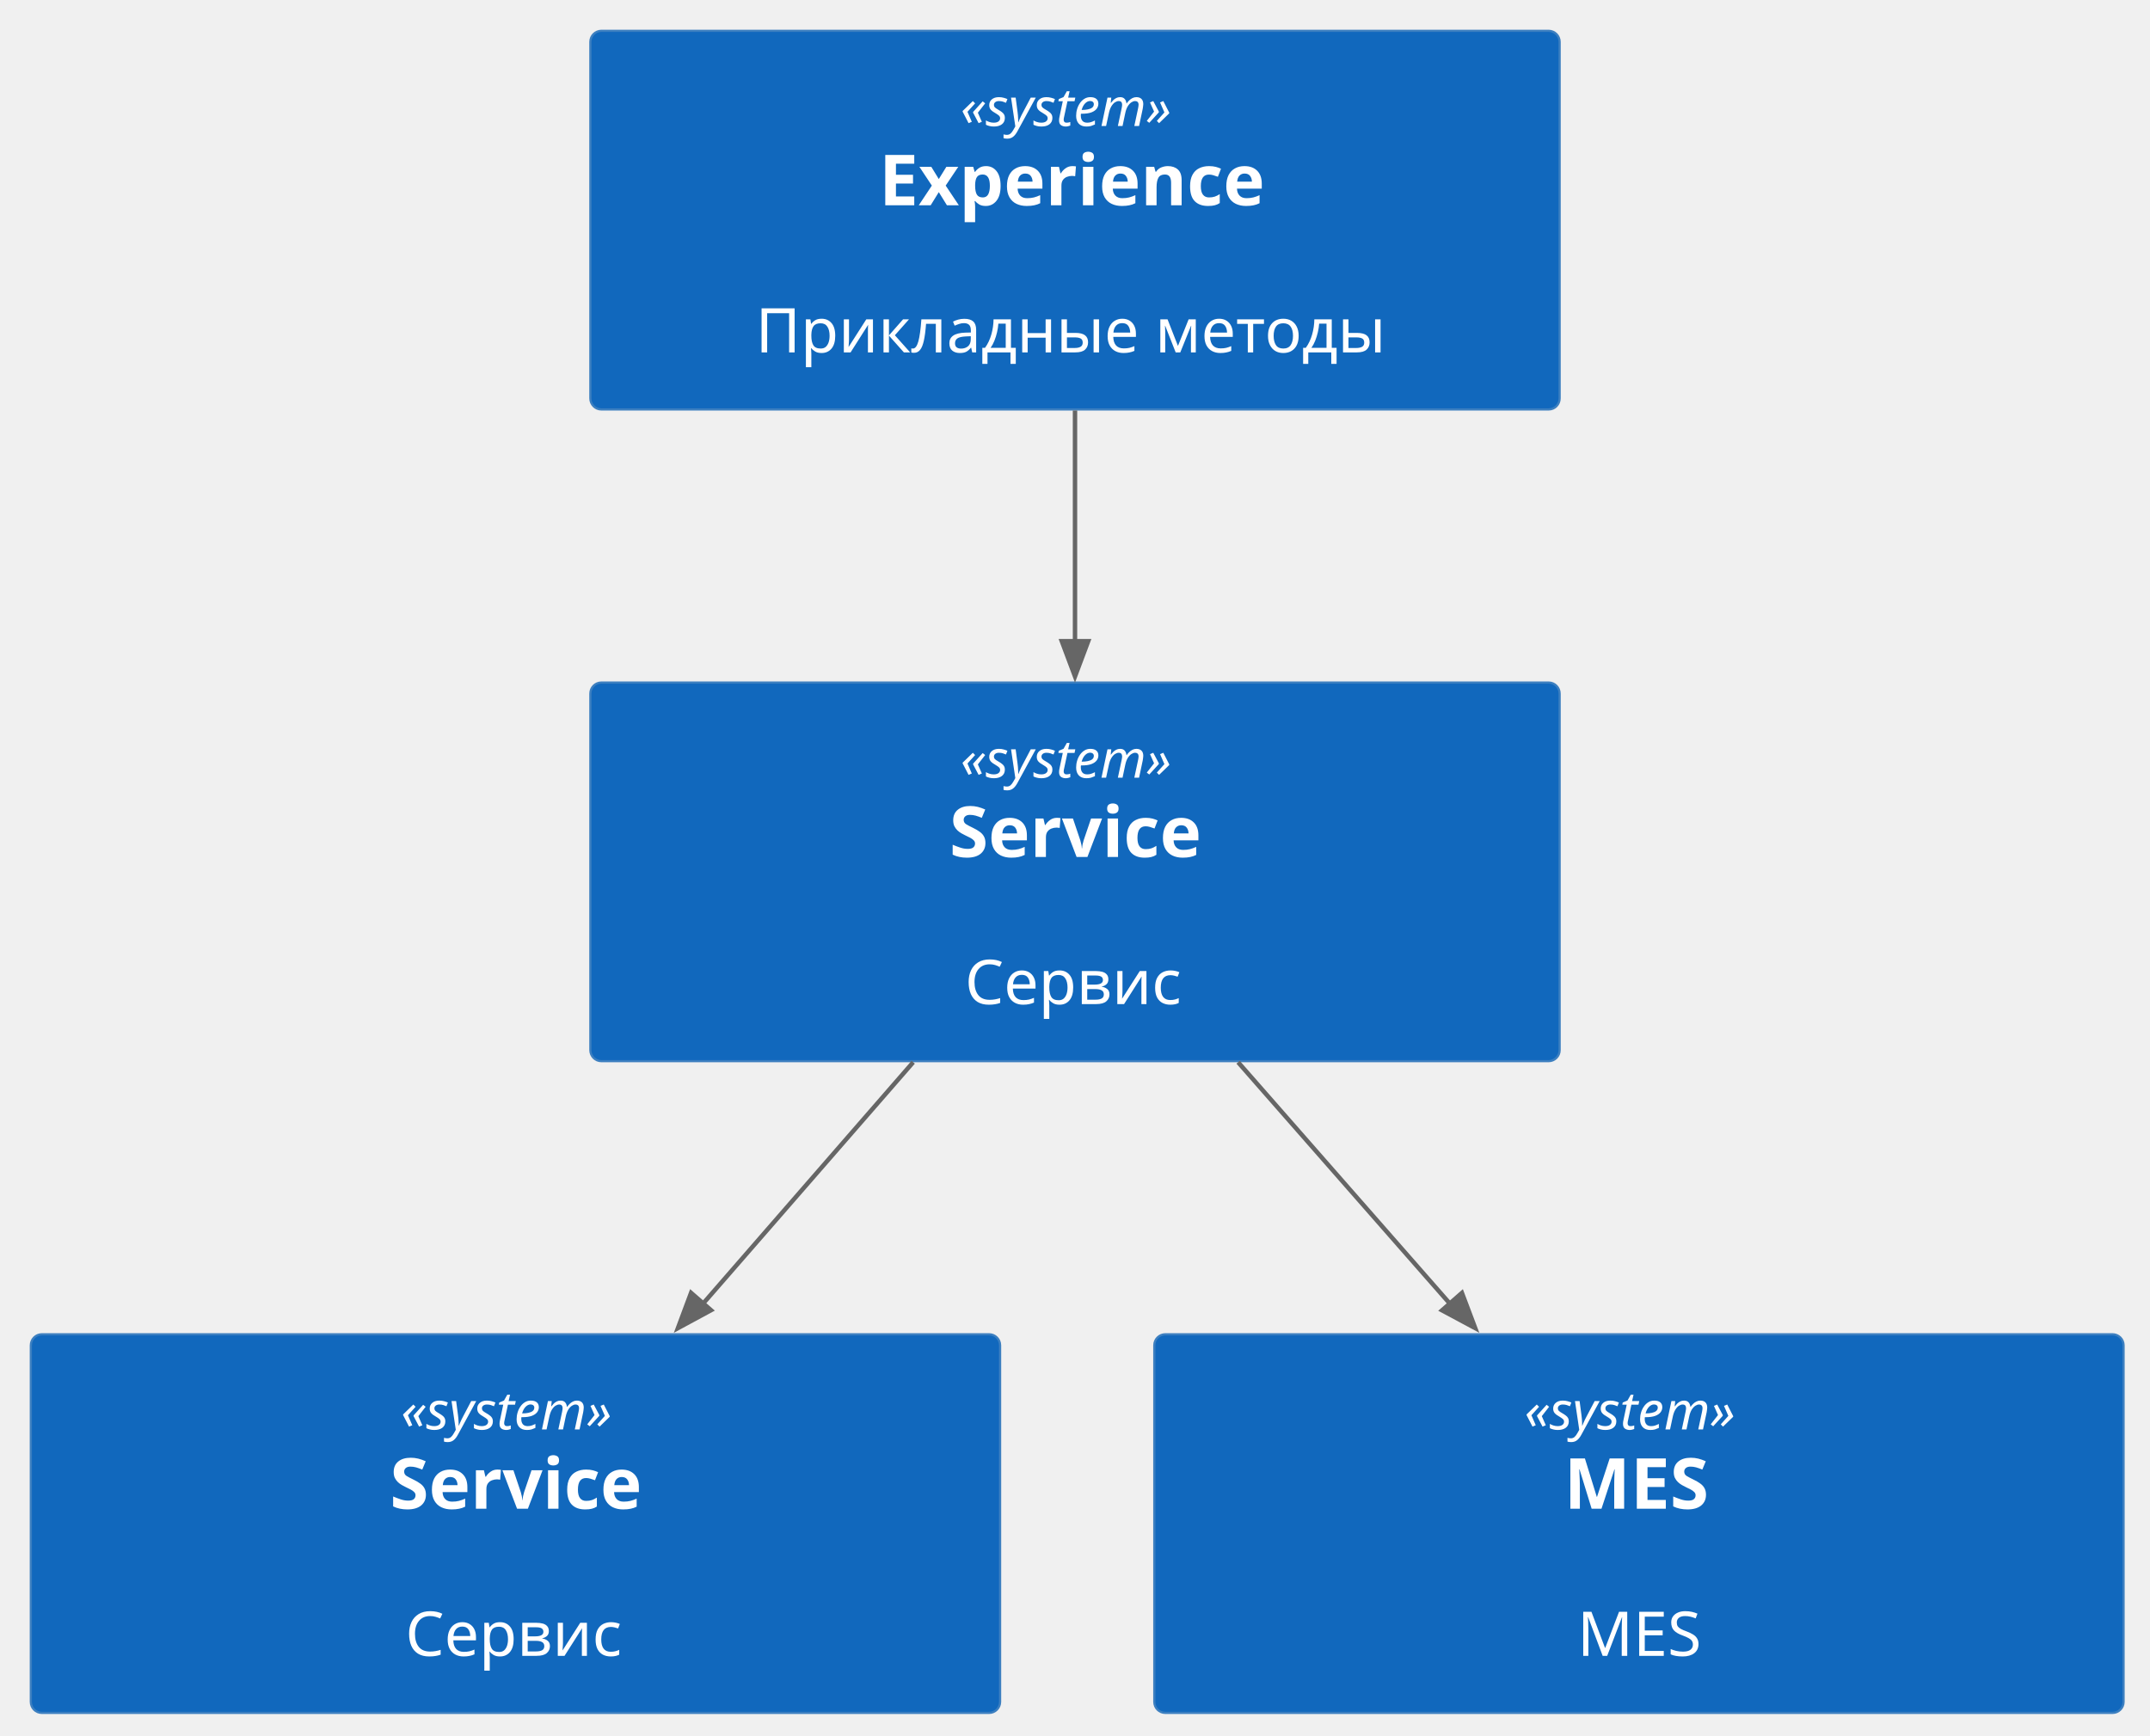
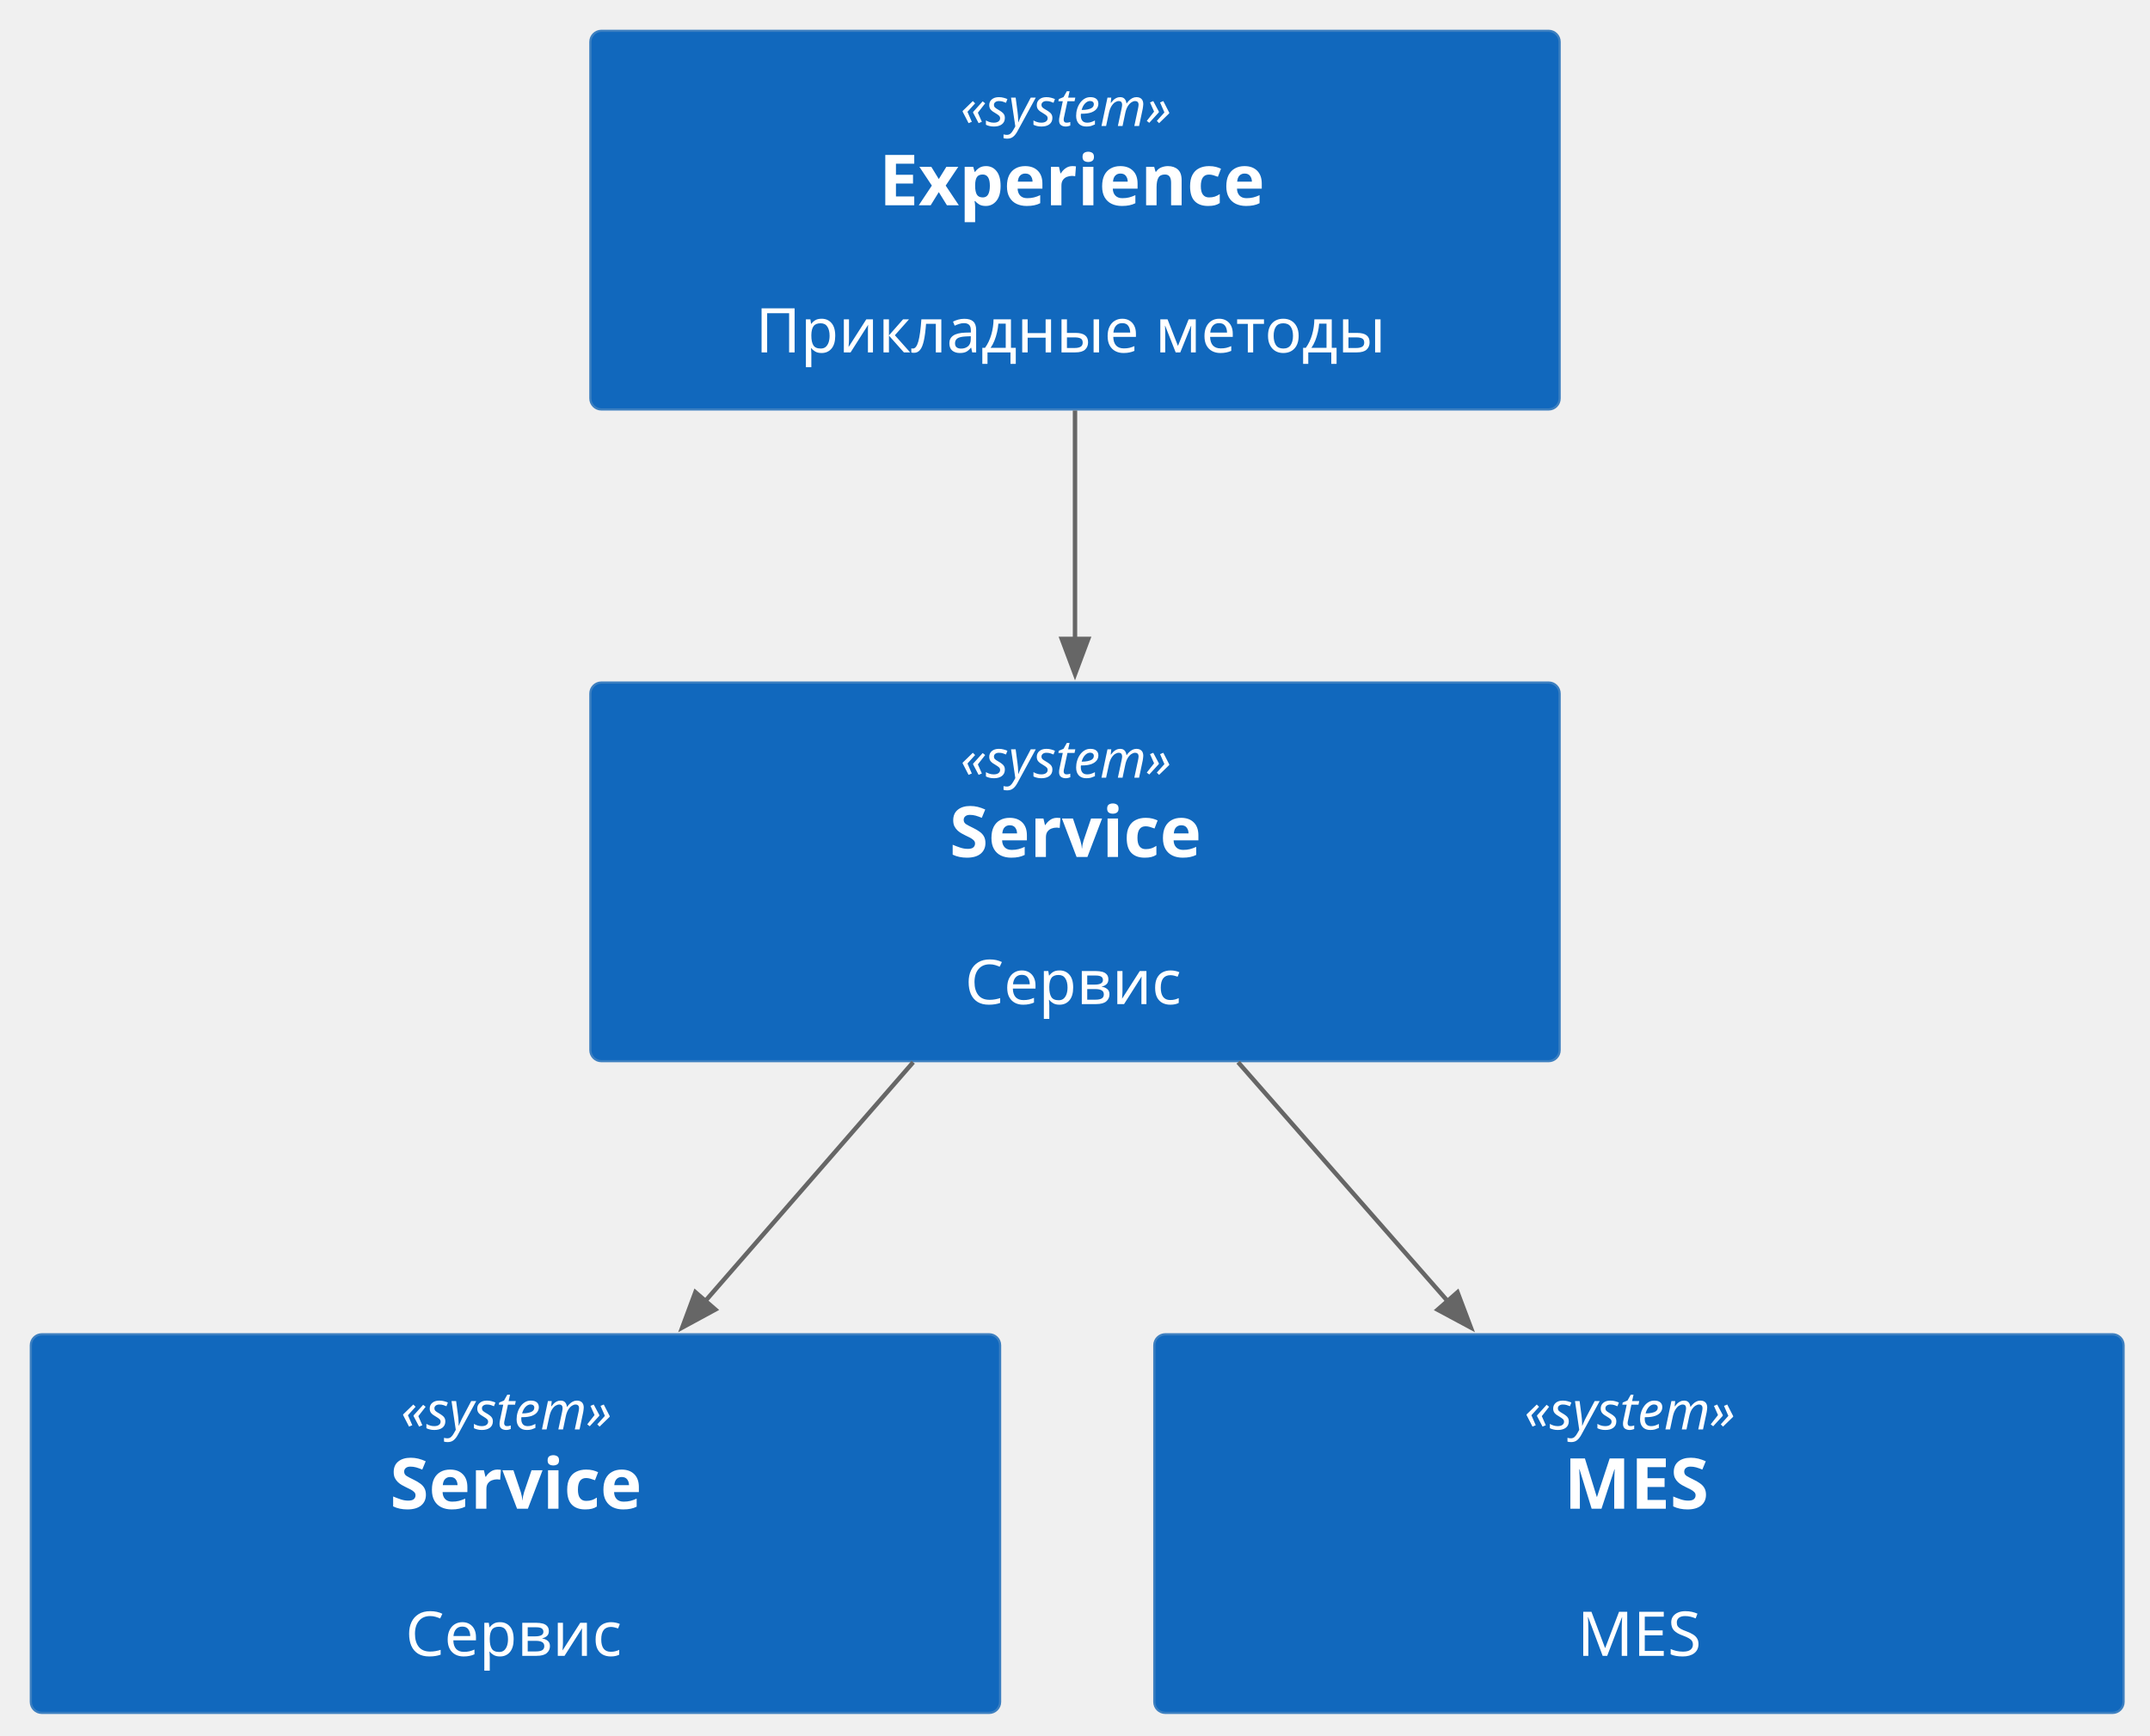
<svg xmlns="http://www.w3.org/2000/svg" xmlns:xlink="http://www.w3.org/1999/xlink" contentStyleType="text/css" height="394px" preserveAspectRatio="none" style="width:488px;height:394px;background:#00000000;" version="1.1" viewBox="0 0 488 394" width="488px" zoomAndPan="magnify">
  <defs />
  <g>
    <g id="elem_experience">
      <a xlink:actuate="onRequest" xlink:href="/05_c4_workflow/02_experience/" href="/05_c4_workflow/02_experience/" xlink:show="new" target="_top" xlink:title="/05_c4_workflow/02_experience/" title="/05_c4_workflow/02_experience/" xlink:type="simple">
        <rect fill="#1168BD" height="85.953" rx="2.5" ry="2.5" style="stroke:#3C7FC0;stroke-width:0.5;" width="220" x="134" y="7" />
        <text fill="#FFFFFF" font-family="sans-serif" font-size="12" font-style="italic" lengthAdjust="spacing" textLength="52" x="218" y="28.602">«system»</text>
        <text fill="#FFFFFF" font-family="sans-serif" font-size="16" font-weight="bold" lengthAdjust="spacing" textLength="89" x="199.5" y="46.602">Experience</text>
        <text fill="#FFFFFF" font-family="sans-serif" font-size="14" lengthAdjust="spacing" textLength="4" x="242" y="63.512"> </text>
        <text fill="#FFFFFF" font-family="sans-serif" font-size="14" lengthAdjust="spacing" textLength="145" x="171.5" y="80">Прикладные методы</text>
      </a>
    </g>
    <g id="elem_service">
      <rect fill="#1168BD" height="85.953" rx="2.5" ry="2.5" style="stroke:#3C7FC0;stroke-width:0.5;" width="220" x="134" y="154.95" />
      <text fill="#FFFFFF" font-family="sans-serif" font-size="12" font-style="italic" lengthAdjust="spacing" textLength="52" x="218" y="176.552">«system»</text>
      <text fill="#FFFFFF" font-family="sans-serif" font-size="16" font-weight="bold" lengthAdjust="spacing" textLength="57" x="215.5" y="194.552">Service</text>
      <text fill="#FFFFFF" font-family="sans-serif" font-size="14" lengthAdjust="spacing" textLength="4" x="242" y="211.462"> </text>
      <text fill="#FFFFFF" font-family="sans-serif" font-size="14" lengthAdjust="spacing" textLength="50" x="219" y="227.95">Сервис</text>
    </g>
    <g id="elem_service_node">
      <a xlink:actuate="onRequest" xlink:href="/05_c4_workflow/02_experience/04_service/01_service_node/" href="/05_c4_workflow/02_experience/04_service/01_service_node/" xlink:show="new" target="_top" xlink:title="/05_c4_workflow/02_experience/04_service/01_service_node/" title="/05_c4_workflow/02_experience/04_service/01_service_node/" xlink:type="simple">
        <rect fill="#1168BD" height="85.953" rx="2.5" ry="2.5" style="stroke:#3C7FC0;stroke-width:0.5;" width="220" x="7" y="302.91" />
        <text fill="#FFFFFF" font-family="sans-serif" font-size="12" font-style="italic" lengthAdjust="spacing" textLength="52" x="91" y="324.512">«system»</text>
        <text fill="#FFFFFF" font-family="sans-serif" font-size="16" font-weight="bold" lengthAdjust="spacing" textLength="57" x="88.5" y="342.512">Service</text>
        <text fill="#FFFFFF" font-family="sans-serif" font-size="14" lengthAdjust="spacing" textLength="4" x="115" y="359.422"> </text>
        <text fill="#FFFFFF" font-family="sans-serif" font-size="14" lengthAdjust="spacing" textLength="50" x="92" y="375.91">Сервис</text>
      </a>
    </g>
    <g id="elem_mes">
      <a xlink:actuate="onRequest" xlink:href="/05_c4_workflow/02_experience/04_service/02_mes/" href="/05_c4_workflow/02_experience/04_service/02_mes/" xlink:show="new" target="_top" xlink:title="/05_c4_workflow/02_experience/04_service/02_mes/" title="/05_c4_workflow/02_experience/04_service/02_mes/" xlink:type="simple">
        <rect fill="#1168BD" height="85.953" rx="2.5" ry="2.5" style="stroke:#3C7FC0;stroke-width:0.5;" width="220" x="262" y="302.91" />
        <text fill="#FFFFFF" font-family="sans-serif" font-size="12" font-style="italic" lengthAdjust="spacing" textLength="52" x="346" y="324.512">«system»</text>
        <text fill="#FFFFFF" font-family="sans-serif" font-size="16" font-weight="bold" lengthAdjust="spacing" textLength="34" x="355" y="342.512">MES</text>
        <text fill="#FFFFFF" font-family="sans-serif" font-size="14" lengthAdjust="spacing" textLength="4" x="370" y="359.422"> </text>
        <text fill="#FFFFFF" font-family="sans-serif" font-size="14" lengthAdjust="spacing" textLength="28" x="358" y="375.91">MES</text>
      </a>
    </g>
    <g id="link_experience_service">
-       <path d="M244,93.19 C244,109.61 244,128.57 244,145.76 " fill="none" id="experience-to-service" style="stroke:#666666;stroke-width:1.0;" />
-       <polygon fill="#666666" points="244,153.56,247,145.56,241,145.56,244,153.56" style="stroke:#666666;stroke-width:1.0;" />
+       <path d="M244,93.19 C244,109.46 244,128.22 244,145.28 " fill="none" id="experience-to-service" style="stroke:#666666;stroke-width:1.0;" />
+       <polygon fill="#666666" points="244,153.04,247,145.04,241,145.04,244,153.04" style="stroke:#666666;stroke-width:1.0;" />
    </g>
    <g id="link_service_service_node">
-       <path d="M207.27,241.15 C192.33,258.32 174.96,278.27 159.48,296.06 " fill="none" id="service-to-service_node" style="stroke:#666666;stroke-width:1.0;" />
-       <polygon fill="#666666" points="153.87,301.51,161.383,297.442,156.856,293.505,153.87,301.51" style="stroke:#666666;stroke-width:1.0;" />
+       <path d="M207.27,241.15 C192.46,258.17 175.27,277.92 159.89,295.59 " fill="none" id="service-to-service_node" style="stroke:#666666;stroke-width:1.0;" />
+       <polygon fill="#666666" points="154.86,301.37,162.369,297.293,157.837,293.361,154.86,301.37" style="stroke:#666666;stroke-width:1.0;" />
    </g>
    <g id="link_service_mes">
-       <path d="M281.02,241.15 C296.08,258.32 313.58,278.27 329.18,296.06 " fill="none" id="service-to-mes" style="stroke:#666666;stroke-width:1.0;" />
-       <polygon fill="#666666" points="334.84,301.51,331.823,293.516,327.311,297.471,334.84,301.51" style="stroke:#666666;stroke-width:1.0;" />
+       <path d="M281.02,241.15 C295.95,258.17 313.27,277.92 328.77,295.59 " fill="none" id="service-to-mes" style="stroke:#666666;stroke-width:1.0;" />
+       <polygon fill="#666666" points="333.84,301.37,330.823,293.376,326.311,297.331,333.84,301.37" style="stroke:#666666;stroke-width:1.0;" />
    </g>
  </g>
</svg>
